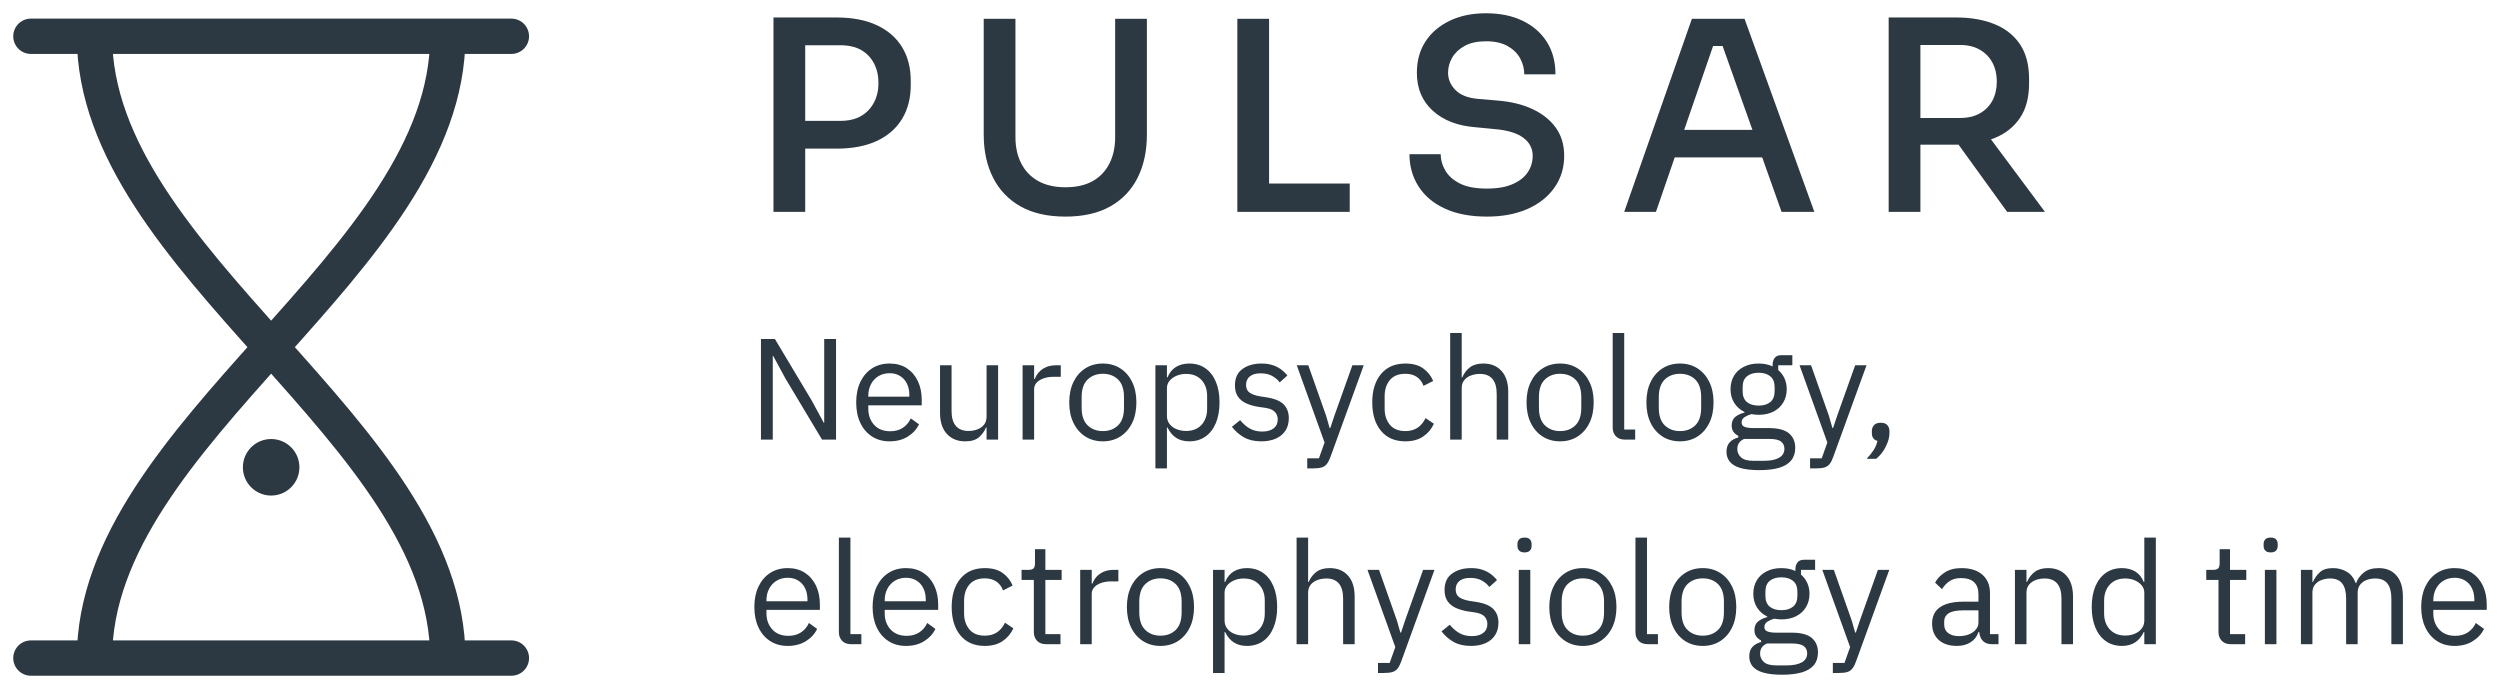
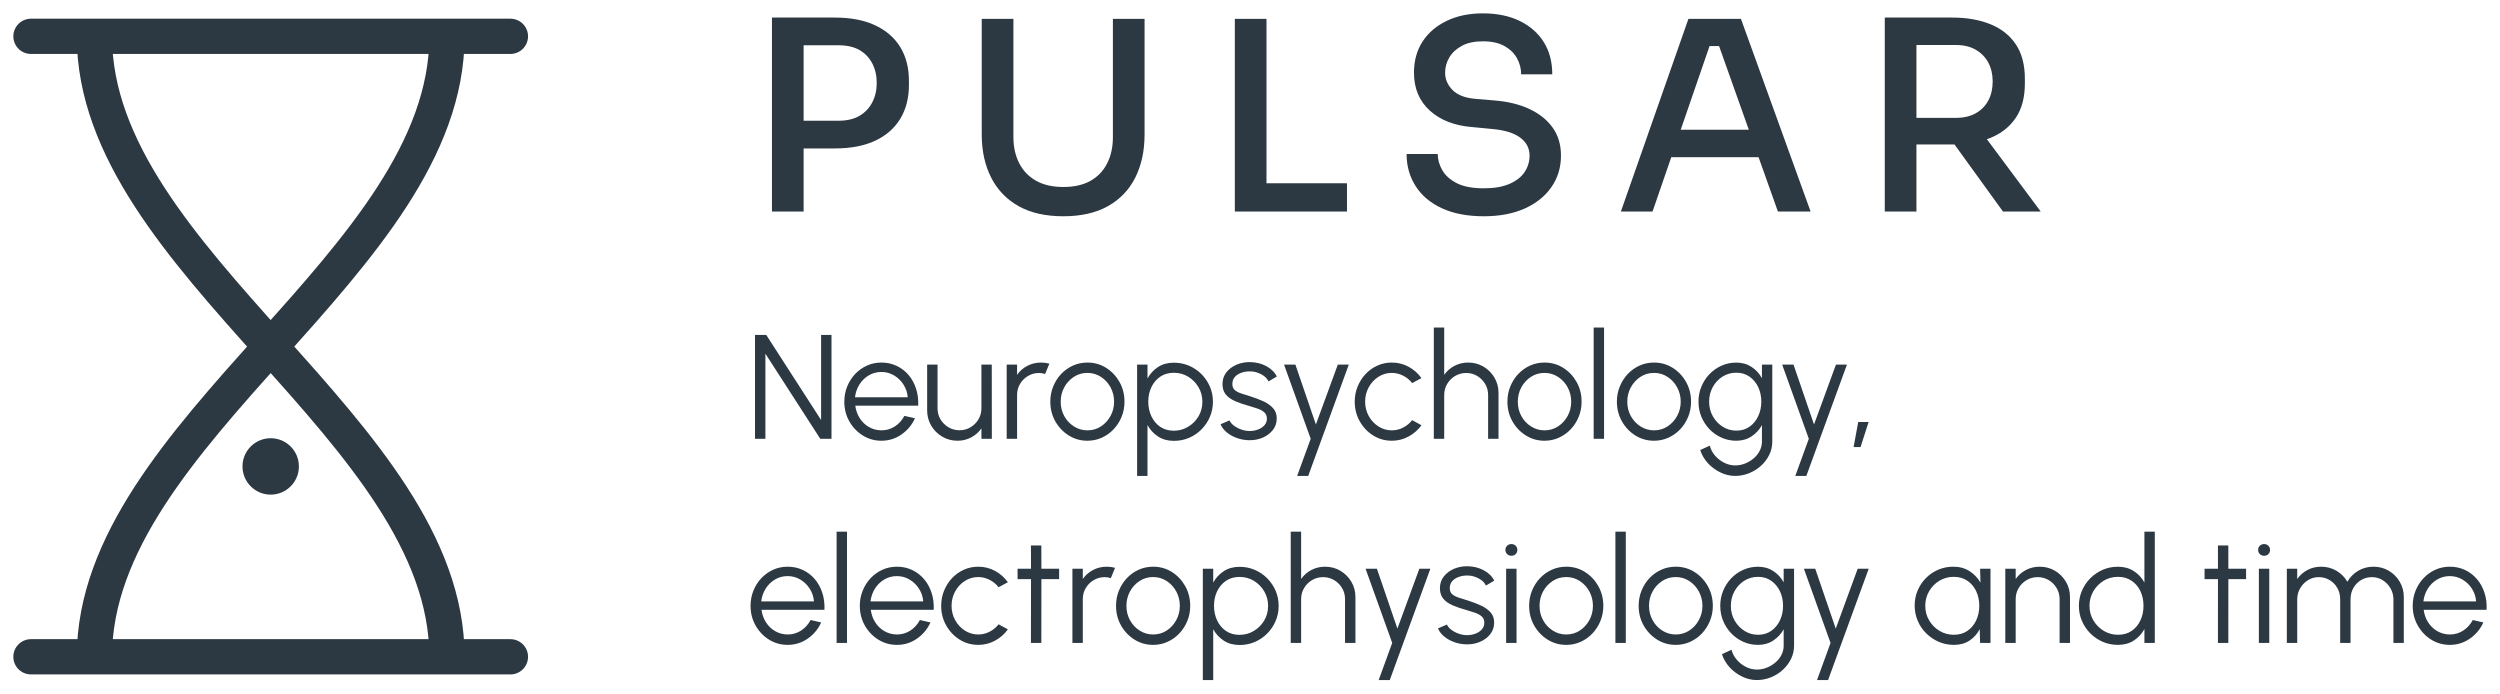
- <svg xmlns="http://www.w3.org/2000/svg" lang="en" viewBox="-3.29 -4.55 605.03 166.74" width="605.03" height="166.74" role="img" aria-labelledby="t">
+ <svg xmlns="http://www.w3.org/2000/svg" lang="en" viewBox="-3.32 -4.58 606.32 168.16" width="606.32" height="168.16" role="img" aria-labelledby="t">
  <g transform="translate(-40.27 -23.13) scale(1.71)" fill="none" stroke="#2C3842" stroke-width="5" stroke-linecap="round" stroke-linejoin="round">
    <path d="M26,16H94M26,104H94M85,16C85,48.1 35,71.9 35,104M35,16C35,48.1 85,71.9 85,104" />
    <circle fill="#2C3842" stroke="none" cx="60" cy="77" r="4" />
  </g>
  <path fill="#2C3842" d="M190.3 31.42V24.7H200.03Q203.1 24.7 205.12 23.52Q207.13 22.34 208.22 20.26Q209.31 18.18 209.31 15.55Q209.31 12.86 208.22 10.78Q207.13 8.7 205.12 7.55Q203.1 6.4 200.03 6.4H190.3V-0.32H199.13Q204.96 -0.32 208.96 1.57Q212.96 3.46 215.04 6.88Q217.12 10.3 217.12 15.04V16.06Q217.12 20.74 215.04 24.19Q212.96 27.65 208.96 29.54Q204.96 31.42 199.13 31.42ZM183.9 46.72V-0.32H191.58V46.72ZM254.56 47.87Q248.09 47.87 243.71 45.41Q239.32 42.94 237.05 38.46Q234.78 33.98 234.78 28.03V0H242.46V28.67Q242.46 32.26 243.87 35.01Q245.28 37.76 247.96 39.26Q250.65 40.77 254.56 40.77Q258.46 40.77 261.12 39.3Q263.77 37.82 265.18 35.07Q266.59 32.32 266.59 28.67V0H274.27V28.03Q274.27 33.98 272.03 38.46Q269.79 42.94 265.4 45.41Q261.02 47.87 254.56 47.87ZM296.16 46.72V0H303.84V46.72ZM302.56 46.72V39.87H323.36V46.72ZM356.57 47.87Q350.56 47.87 346.36 45.92Q342.17 43.97 340 40.54Q337.82 37.12 337.82 32.77H345.37Q345.37 34.75 346.46 36.67Q347.55 38.59 349.98 39.84Q352.41 41.09 356.57 41.09Q360.35 41.09 362.81 40Q365.28 38.91 366.46 37.12Q367.64 35.33 367.64 33.15Q367.64 30.46 365.34 28.77Q363.04 27.07 358.43 26.69L353.76 26.24Q347.29 25.73 343.45 22.24Q339.61 18.75 339.61 13.06Q339.61 8.7 341.69 5.5Q343.77 2.3 347.55 0.48Q351.32 -1.34 356.32 -1.34Q361.44 -1.34 365.21 0.48Q368.99 2.3 371.07 5.6Q373.15 8.9 373.15 13.44H365.6Q365.6 11.39 364.6 9.57Q363.61 7.74 361.56 6.59Q359.52 5.44 356.32 5.44Q353.24 5.44 351.23 6.53Q349.21 7.62 348.19 9.34Q347.16 11.07 347.16 13.06Q347.16 15.42 348.96 17.25Q350.75 19.07 354.46 19.39L359.07 19.78Q364 20.16 367.61 21.86Q371.23 23.55 373.24 26.37Q375.26 29.18 375.26 33.15Q375.26 37.5 372.92 40.83Q370.59 44.16 366.4 46.02Q362.2 47.87 356.57 47.87ZM389.79 46.72 406.17 0H418.91L435.8 46.72H427.87L413.08 5.12L416.22 6.59H408.48L411.8 5.12L397.47 46.72ZM400.41 33.54 402.84 26.88H422.43L424.92 33.54ZM453.79 46.72V-0.32H461.47V46.72ZM482.46 46.72 467.61 26.18H476.32L491.61 46.72ZM458.97 30.46V24H471.13Q473.88 24 475.87 22.88Q477.85 21.76 478.91 19.78Q479.96 17.79 479.96 15.17Q479.96 12.61 478.91 10.62Q477.85 8.64 475.87 7.49Q473.88 6.34 471.13 6.34H458.97V-0.32H470.11Q475.48 -0.32 479.45 1.31Q483.42 2.94 485.6 6.21Q487.77 9.47 487.77 14.59V15.62Q487.77 20.74 485.56 24Q483.36 27.26 479.42 28.86Q475.48 30.46 470.11 30.46Z" />
-   <path fill="#2C3842" d="M195.65 101.84 186.76 86.99 183.83 81.58H183.73V86.99V101.84H180.87V77.5H184.25L193.14 92.36L196.07 97.76H196.18V92.36V77.5H199.04V101.84ZM212.01 102.26Q209.57 102.26 207.75 101.09Q205.94 99.92 204.93 97.81Q203.92 95.7 203.92 92.84Q203.92 89.99 204.93 87.88Q205.94 85.77 207.75 84.6Q209.57 83.43 212.01 83.43Q214.41 83.43 216.16 84.56Q217.9 85.7 218.84 87.68Q219.78 89.67 219.78 92.22V93.54H206.85V94.38Q206.85 96.71 208.26 98.27Q209.67 99.82 212.18 99.82Q213.89 99.82 215.16 99.02Q216.43 98.21 217.13 96.71L219.12 98.14Q218.25 99.96 216.4 101.11Q214.55 102.26 212.01 102.26ZM212.01 85.77Q210.51 85.77 209.34 86.46Q208.17 87.16 207.51 88.4Q206.85 89.64 206.85 91.21V91.45H216.78V91.07Q216.78 89.46 216.19 88.28Q215.6 87.09 214.52 86.43Q213.44 85.77 212.01 85.77ZM235.47 101.84V98.91H235.33Q234.81 100.2 233.68 101.23Q232.54 102.26 230.28 102.26Q227.52 102.26 225.87 100.46Q224.21 98.67 224.21 95.39V83.85H227V94.9Q227 97.31 228.04 98.53Q229.09 99.75 231.11 99.75Q232.23 99.75 233.22 99.38Q234.22 99.02 234.84 98.25Q235.47 97.48 235.47 96.3V83.85H238.26V101.84ZM246.98 101.84H244.19V83.85H246.98V87.16H247.15Q247.46 86.29 248.13 85.54Q248.79 84.79 249.84 84.32Q250.88 83.85 252.35 83.85H253.43V86.64H251.79Q250.29 86.64 249.21 87.04Q248.13 87.44 247.55 88.1Q246.98 88.77 246.98 89.64ZM263.61 102.26Q261.2 102.26 259.37 101.09Q257.54 99.92 256.51 97.81Q255.48 95.7 255.48 92.84Q255.48 89.99 256.51 87.88Q257.54 85.77 259.37 84.6Q261.2 83.43 263.61 83.43Q266.01 83.43 267.84 84.6Q269.67 85.77 270.7 87.88Q271.73 89.99 271.73 92.84Q271.73 95.7 270.7 97.81Q269.67 99.92 267.84 101.09Q266.01 102.26 263.61 102.26ZM263.61 99.78Q265.87 99.78 267.3 98.39Q268.73 96.99 268.73 94.13V91.55Q268.73 88.7 267.3 87.3Q265.87 85.91 263.61 85.91Q261.38 85.91 259.93 87.3Q258.48 88.7 258.48 91.55V94.13Q258.48 96.99 259.93 98.39Q261.38 99.78 263.61 99.78ZM276.33 108.81V83.85H279.12V86.78H279.26Q279.96 85.07 281.32 84.25Q282.68 83.43 284.53 83.43Q286.79 83.43 288.43 84.58Q290.07 85.73 290.96 87.84Q291.85 89.95 291.85 92.84Q291.85 95.7 290.96 97.83Q290.07 99.96 288.43 101.11Q286.79 102.26 284.53 102.26Q282.68 102.26 281.37 101.42Q280.06 100.58 279.26 98.91H279.12V108.81ZM283.76 99.75Q286.13 99.75 287.49 98.27Q288.85 96.78 288.85 94.38V91.31Q288.85 88.9 287.49 87.42Q286.13 85.94 283.76 85.94Q282.51 85.94 281.44 86.39Q280.38 86.85 279.75 87.61Q279.12 88.38 279.12 89.39V96.09Q279.12 97.24 279.75 98.06Q280.38 98.88 281.44 99.31Q282.51 99.75 283.76 99.75ZM301.96 102.26Q299.49 102.26 297.78 101.3Q296.07 100.34 294.85 98.74L296.84 97.13Q297.88 98.42 299.17 99.16Q300.46 99.89 302.17 99.89Q303.95 99.89 304.94 99.12Q305.94 98.35 305.94 96.96Q305.94 95.91 305.26 95.15Q304.58 94.38 302.8 94.13L301.37 93.93Q299.73 93.68 298.4 93.11Q297.08 92.53 296.33 91.47Q295.58 90.4 295.58 88.73Q295.58 86.05 297.41 84.74Q299.24 83.43 302 83.43Q303.46 83.43 304.59 83.78Q305.73 84.13 306.63 84.77Q307.54 85.42 308.27 86.32L306.42 88Q305.83 87.16 304.68 86.48Q303.53 85.8 301.79 85.8Q300.08 85.8 299.17 86.55Q298.27 87.3 298.27 88.59Q298.27 89.88 299.15 90.49Q300.04 91.1 301.72 91.38L303.11 91.59Q306.11 92.04 307.37 93.32Q308.62 94.59 308.62 96.64Q308.62 98.39 307.82 99.64Q307.02 100.9 305.52 101.58Q304.02 102.26 301.96 102.26ZM319.64 96.09 324 83.85H326.75L318.7 106.02Q318.31 107.1 317.84 107.71Q317.37 108.33 316.6 108.57Q315.84 108.81 314.51 108.81H313.08V106.37H315.91L317.27 102.54L310.54 83.85H313.33L317.65 96.09L318.49 99.02H318.66ZM336.83 102.26Q333.03 102.26 330.92 99.71Q328.81 97.17 328.81 92.84Q328.81 88.52 330.92 85.98Q333.03 83.43 336.83 83.43Q339.51 83.43 341.15 84.62Q342.79 85.8 343.56 87.65L341.22 88.83Q340.73 87.44 339.6 86.67Q338.47 85.91 336.83 85.91Q334.35 85.91 333.08 87.42Q331.81 88.94 331.81 91.31V94.38Q331.81 96.71 333.08 98.25Q334.35 99.78 336.83 99.78Q338.54 99.78 339.76 98.98Q340.98 98.18 341.71 96.64L343.73 98Q342.86 99.92 341.13 101.09Q339.41 102.26 336.83 102.26ZM347.67 101.84V76.04H350.46V86.78H350.6Q351.26 85.24 352.46 84.34Q353.67 83.43 355.69 83.43Q358.48 83.43 360.1 85.23Q361.72 87.02 361.72 90.3V101.84H358.93V90.79Q358.93 88.38 357.9 87.16Q356.88 85.94 354.85 85.94Q353.74 85.94 352.73 86.31Q351.71 86.67 351.09 87.44Q350.46 88.21 350.46 89.36V101.84ZM374.27 102.26Q371.87 102.26 370.04 101.09Q368.21 99.92 367.18 97.81Q366.15 95.7 366.15 92.84Q366.15 89.99 367.18 87.88Q368.21 85.77 370.04 84.6Q371.87 83.43 374.27 83.43Q376.68 83.43 378.51 84.6Q380.34 85.77 381.37 87.88Q382.4 89.99 382.4 92.84Q382.4 95.7 381.37 97.81Q380.34 99.92 378.51 101.09Q376.68 102.26 374.27 102.26ZM374.27 99.78Q376.54 99.78 377.97 98.39Q379.4 96.99 379.4 94.13V91.55Q379.4 88.7 377.97 87.3Q376.54 85.91 374.27 85.91Q372.04 85.91 370.59 87.3Q369.15 88.7 369.15 91.55V94.13Q369.15 96.99 370.59 98.39Q372.04 99.78 374.27 99.78ZM392.44 101.84H389.96Q388.53 101.84 387.77 101.02Q387 100.2 387 98.95V76.04H389.79V99.4H392.44ZM403.28 102.26Q400.88 102.26 399.05 101.09Q397.22 99.92 396.19 97.81Q395.16 95.7 395.16 92.84Q395.16 89.99 396.19 87.88Q397.22 85.77 399.05 84.6Q400.88 83.43 403.28 83.43Q405.69 83.43 407.52 84.6Q409.35 85.77 410.38 87.88Q411.41 89.99 411.41 92.84Q411.41 95.7 410.38 97.81Q409.35 99.92 407.52 101.09Q405.69 102.26 403.28 102.26ZM403.28 99.78Q405.55 99.78 406.98 98.39Q408.41 96.99 408.41 94.13V91.55Q408.41 88.7 406.98 87.3Q405.55 85.91 403.28 85.91Q401.05 85.91 399.6 87.3Q398.16 88.7 398.16 91.55V94.13Q398.16 96.99 399.6 98.39Q401.05 99.78 403.28 99.78ZM431.18 103.83Q431.18 105.68 430.2 106.88Q429.22 108.08 427.29 108.66Q425.35 109.23 422.46 109.23Q419.67 109.23 417.91 108.71Q416.15 108.19 415.35 107.19Q414.54 106.2 414.54 104.8Q414.54 103.34 415.31 102.5Q416.08 101.67 417.4 101.32V100.93Q416.64 100.55 416.22 99.94Q415.8 99.33 415.8 98.42Q415.8 97.06 416.67 96.35Q417.54 95.63 418.9 95.29V95.15Q417.3 94.38 416.41 92.95Q415.52 91.52 415.52 89.64Q415.52 87.79 416.36 86.39Q417.19 85 418.73 84.22Q420.26 83.43 422.28 83.43Q423.26 83.43 424.11 83.6Q424.97 83.78 425.7 84.13V83.81Q425.7 82.77 426.19 82.09Q426.68 81.41 427.79 81.41H430.48V83.85H427.06V85Q428.04 85.84 428.58 87.02Q429.12 88.21 429.12 89.64Q429.12 91.45 428.28 92.86Q427.44 94.27 425.91 95.06Q424.38 95.84 422.32 95.84Q421.87 95.84 421.41 95.79Q420.96 95.74 420.58 95.67Q419.7 95.91 418.95 96.38Q418.2 96.85 418.2 97.69Q418.2 98.49 418.97 98.77Q419.74 99.05 420.96 99.05H424.79Q428.14 99.05 429.66 100.32Q431.18 101.6 431.18 103.83ZM428.56 104.04Q428.56 102.96 427.74 102.31Q426.92 101.67 424.83 101.67H418.83Q417.96 102.05 417.56 102.66Q417.16 103.27 417.16 104.11Q417.16 105.29 418.05 106.13Q418.94 106.97 421.06 106.97H423.64Q425.98 106.97 427.27 106.23Q428.56 105.5 428.56 104.04ZM422.32 93.61Q424.1 93.61 425.14 92.76Q426.19 91.9 426.19 90.12V89.15Q426.19 87.37 425.14 86.52Q424.1 85.66 422.32 85.66Q420.54 85.66 419.49 86.52Q418.45 87.37 418.45 89.15V90.12Q418.45 91.9 419.49 92.76Q420.54 93.61 422.32 93.61ZM441.32 96.09 445.68 83.85H448.43L440.38 106.02Q440 107.1 439.53 107.71Q439.05 108.33 438.29 108.57Q437.52 108.81 436.2 108.81H434.77V106.37H437.59L438.95 102.54L432.22 83.85H435.01L439.33 96.09L440.17 99.02H440.34ZM451.85 97.76Q452.97 97.76 453.47 98.34Q453.98 98.91 453.98 99.82V100.31Q453.98 101.7 453.14 103.44Q452.3 105.19 450.8 106.48H448.47Q449.51 105.36 450.16 104.37Q450.8 103.37 451.08 102.15Q450.39 101.98 450.06 101.49Q449.72 101 449.72 100.31V99.82Q449.72 98.91 450.25 98.34Q450.77 97.76 451.85 97.76Z" />
-   <path fill="#2C3842" d="M187.36 151.77Q184.92 151.77 183.1 150.6Q181.29 149.43 180.28 147.32Q179.27 145.21 179.27 142.35Q179.27 139.5 180.28 137.39Q181.29 135.28 183.1 134.11Q184.92 132.94 187.36 132.94Q189.76 132.94 191.5 134.07Q193.25 135.21 194.19 137.19Q195.13 139.18 195.13 141.73V143.05H182.2V143.89Q182.2 146.22 183.61 147.78Q185.02 149.33 187.53 149.33Q189.24 149.33 190.51 148.53Q191.78 147.72 192.48 146.22L194.47 147.65Q193.6 149.47 191.75 150.62Q189.9 151.77 187.36 151.77ZM187.36 135.28Q185.86 135.28 184.69 135.97Q183.52 136.67 182.86 137.91Q182.2 139.15 182.2 140.72V140.96H192.13V140.58Q192.13 138.97 191.54 137.79Q190.95 136.6 189.87 135.94Q188.79 135.28 187.36 135.28ZM205.17 151.35H202.7Q201.27 151.35 200.5 150.53Q199.73 149.71 199.73 148.46V125.55H202.52V148.91H205.17ZM215.98 151.77Q213.54 151.77 211.73 150.6Q209.91 149.43 208.9 147.32Q207.89 145.21 207.89 142.35Q207.89 139.5 208.9 137.39Q209.91 135.28 211.73 134.11Q213.54 132.94 215.98 132.94Q218.39 132.94 220.13 134.07Q221.87 135.21 222.81 137.19Q223.76 139.18 223.76 141.73V143.05H210.82V143.89Q210.82 146.22 212.23 147.78Q213.64 149.33 216.16 149.33Q217.86 149.33 219.14 148.53Q220.41 147.72 221.11 146.22L223.09 147.65Q222.22 149.47 220.37 150.62Q218.53 151.77 215.98 151.77ZM215.98 135.28Q214.48 135.28 213.31 135.97Q212.15 136.67 211.48 137.91Q210.82 139.15 210.82 140.72V140.96H220.76V140.58Q220.76 138.97 220.16 137.79Q219.57 136.6 218.49 135.94Q217.41 135.28 215.98 135.28ZM235.05 151.77Q231.25 151.77 229.14 149.22Q227.03 146.68 227.03 142.35Q227.03 138.03 229.14 135.49Q231.25 132.94 235.05 132.94Q237.74 132.94 239.38 134.13Q241.01 135.31 241.78 137.16L239.45 138.34Q238.96 136.95 237.82 136.18Q236.69 135.42 235.05 135.42Q232.58 135.42 231.3 136.93Q230.03 138.45 230.03 140.82V143.89Q230.03 146.22 231.3 147.76Q232.58 149.29 235.05 149.29Q236.76 149.29 237.98 148.49Q239.2 147.69 239.93 146.15L241.96 147.51Q241.08 149.43 239.36 150.6Q237.63 151.77 235.05 151.77ZM253.36 151.35H249.87Q248.44 151.35 247.67 150.51Q246.91 149.68 246.91 148.39V135.8H243.94V133.36H245.62Q246.52 133.36 246.85 132.99Q247.19 132.63 247.19 131.72V128.37H249.7V133.36H253.64V135.8H249.7V148.91H253.36ZM260.92 151.35H258.13V133.36H260.92V136.67H261.1Q261.41 135.8 262.07 135.05Q262.74 134.3 263.78 133.83Q264.83 133.36 266.29 133.36H267.37V136.15H265.73Q264.24 136.15 263.15 136.55Q262.07 136.95 261.5 137.61Q260.92 138.28 260.92 139.15ZM277.55 151.77Q275.15 151.77 273.32 150.6Q271.49 149.43 270.46 147.32Q269.43 145.21 269.43 142.35Q269.43 139.5 270.46 137.39Q271.49 135.28 273.32 134.11Q275.15 132.94 277.55 132.94Q279.96 132.94 281.79 134.11Q283.62 135.28 284.65 137.39Q285.68 139.5 285.68 142.35Q285.68 145.21 284.65 147.32Q283.62 149.43 281.79 150.6Q279.96 151.77 277.55 151.77ZM277.55 149.29Q279.82 149.29 281.25 147.9Q282.68 146.5 282.68 143.64V141.06Q282.68 138.21 281.25 136.81Q279.82 135.42 277.55 135.42Q275.32 135.42 273.88 136.81Q272.43 138.21 272.43 141.06V143.64Q272.43 146.5 273.88 147.9Q275.32 149.29 277.55 149.29ZM290.28 158.32V133.36H293.07V136.29H293.21Q293.91 134.58 295.27 133.76Q296.63 132.94 298.47 132.94Q300.74 132.94 302.38 134.09Q304.02 135.24 304.91 137.35Q305.8 139.46 305.8 142.35Q305.8 145.21 304.91 147.34Q304.02 149.47 302.38 150.62Q300.74 151.77 298.47 151.77Q296.63 151.77 295.32 150.93Q294.01 150.09 293.21 148.42H293.07V158.32ZM297.71 149.26Q300.08 149.26 301.44 147.78Q302.8 146.29 302.8 143.89V140.82Q302.8 138.41 301.44 136.93Q300.08 135.45 297.71 135.45Q296.45 135.45 295.39 135.9Q294.33 136.36 293.7 137.12Q293.07 137.89 293.07 138.9V145.6Q293.07 146.75 293.7 147.57Q294.33 148.39 295.39 148.82Q296.45 149.26 297.71 149.26ZM310.5 151.35V125.55H313.29V136.29H313.43Q314.09 134.75 315.3 133.85Q316.5 132.94 318.52 132.94Q321.31 132.94 322.93 134.74Q324.55 136.53 324.55 139.81V151.35H321.76V140.3Q321.76 137.89 320.74 136.67Q319.71 135.45 317.69 135.45Q316.57 135.45 315.56 135.82Q314.55 136.18 313.92 136.95Q313.29 137.72 313.29 138.87V151.35ZM336.76 145.6 341.12 133.36H343.87L335.82 155.53Q335.43 156.61 334.96 157.22Q334.49 157.84 333.72 158.08Q332.96 158.32 331.63 158.32H330.2V155.88H333.03L334.39 152.05L327.66 133.36H330.45L334.77 145.6L335.61 148.53H335.78ZM352.69 151.77Q350.22 151.77 348.51 150.81Q346.8 149.85 345.58 148.25L347.57 146.64Q348.61 147.93 349.9 148.67Q351.19 149.4 352.9 149.4Q354.68 149.4 355.67 148.63Q356.67 147.86 356.67 146.47Q356.67 145.42 355.99 144.66Q355.31 143.89 353.53 143.64L352.1 143.44Q350.46 143.19 349.13 142.62Q347.81 142.04 347.06 140.98Q346.31 139.91 346.31 138.24Q346.31 135.56 348.14 134.25Q349.97 132.94 352.73 132.94Q354.19 132.94 355.32 133.29Q356.46 133.64 357.36 134.28Q358.27 134.93 359 135.83L357.15 137.51Q356.56 136.67 355.41 135.99Q354.26 135.31 352.52 135.31Q350.81 135.31 349.9 136.06Q349 136.81 349 138.1Q349 139.39 349.88 140Q350.77 140.61 352.45 140.89L353.84 141.1Q356.84 141.55 358.1 142.83Q359.35 144.1 359.35 146.15Q359.35 147.9 358.55 149.15Q357.75 150.41 356.25 151.09Q354.75 151.77 352.69 151.77ZM365.66 129.14Q364.79 129.14 364.37 128.7Q363.95 128.27 363.95 127.57V127.12Q363.95 126.42 364.37 125.98Q364.79 125.55 365.66 125.55Q366.57 125.55 366.97 125.98Q367.37 126.42 367.37 127.12V127.57Q367.37 128.27 366.97 128.7Q366.57 129.14 365.66 129.14ZM364.27 151.35V133.36H367.06V151.35ZM379.78 151.77Q377.38 151.77 375.55 150.6Q373.72 149.43 372.69 147.32Q371.66 145.21 371.66 142.35Q371.66 139.5 372.69 137.39Q373.72 135.28 375.55 134.11Q377.38 132.94 379.78 132.94Q382.19 132.94 384.02 134.11Q385.85 135.28 386.88 137.39Q387.91 139.5 387.91 142.35Q387.91 145.21 386.88 147.32Q385.85 149.43 384.02 150.6Q382.19 151.77 379.78 151.77ZM379.78 149.29Q382.05 149.29 383.48 147.9Q384.91 146.5 384.91 143.64V141.06Q384.91 138.21 383.48 136.81Q382.05 135.42 379.78 135.42Q377.55 135.42 376.1 136.81Q374.66 138.21 374.66 141.06V143.64Q374.66 146.5 376.1 147.9Q377.55 149.29 379.78 149.29ZM397.95 151.35H395.47Q394.04 151.35 393.28 150.53Q392.51 149.71 392.51 148.46V125.55H395.3V148.91H397.95ZM408.79 151.77Q406.39 151.77 404.55 150.6Q402.72 149.43 401.7 147.32Q400.67 145.21 400.67 142.35Q400.67 139.5 401.7 137.39Q402.72 135.28 404.55 134.11Q406.39 132.94 408.79 132.94Q411.2 132.94 413.03 134.11Q414.86 135.28 415.89 137.39Q416.91 139.5 416.91 142.35Q416.91 145.21 415.89 147.32Q414.86 149.43 413.03 150.6Q411.2 151.77 408.79 151.77ZM408.79 149.29Q411.06 149.29 412.49 147.9Q413.92 146.5 413.92 143.64V141.06Q413.92 138.21 412.49 136.81Q411.06 135.42 408.79 135.42Q406.56 135.42 405.11 136.81Q403.67 138.21 403.67 141.06V143.64Q403.67 146.5 405.11 147.9Q406.56 149.29 408.79 149.29ZM436.68 153.34Q436.68 155.19 435.71 156.39Q434.73 157.59 432.8 158.17Q430.86 158.74 427.97 158.74Q425.18 158.74 423.42 158.22Q421.66 157.7 420.85 156.7Q420.05 155.71 420.05 154.31Q420.05 152.85 420.82 152.01Q421.59 151.18 422.91 150.83V150.44Q422.14 150.06 421.73 149.45Q421.31 148.84 421.31 147.93Q421.31 146.57 422.18 145.86Q423.05 145.14 424.41 144.8V144.66Q422.81 143.89 421.92 142.46Q421.03 141.03 421.03 139.15Q421.03 137.3 421.87 135.9Q422.7 134.51 424.24 133.73Q425.77 132.94 427.79 132.94Q428.77 132.94 429.62 133.11Q430.48 133.29 431.21 133.64V133.32Q431.21 132.28 431.7 131.6Q432.19 130.92 433.3 130.92H435.99V133.36H432.57V134.51Q433.55 135.35 434.09 136.53Q434.63 137.72 434.63 139.15Q434.63 140.96 433.79 142.37Q432.95 143.78 431.42 144.57Q429.88 145.35 427.83 145.35Q427.37 145.35 426.92 145.3Q426.47 145.25 426.08 145.18Q425.21 145.42 424.46 145.89Q423.71 146.36 423.71 147.2Q423.71 148 424.48 148.28Q425.25 148.56 426.47 148.56H430.3Q433.65 148.56 435.17 149.83Q436.68 151.11 436.68 153.34ZM434.07 153.55Q434.07 152.47 433.25 151.82Q432.43 151.18 430.34 151.18H424.34Q423.47 151.56 423.07 152.17Q422.67 152.78 422.67 153.62Q422.67 154.8 423.56 155.64Q424.45 156.48 426.57 156.48H429.15Q431.49 156.48 432.78 155.74Q434.07 155.01 434.07 153.55ZM427.83 143.12Q429.61 143.12 430.65 142.27Q431.7 141.41 431.7 139.63V138.66Q431.7 136.88 430.65 136.03Q429.61 135.17 427.83 135.17Q426.05 135.17 425 136.03Q423.96 136.88 423.96 138.66V139.63Q423.96 141.41 425 142.27Q426.05 143.12 427.83 143.12ZM446.83 145.6 451.19 133.36H453.94L445.89 155.53Q445.51 156.61 445.03 157.22Q444.56 157.84 443.8 158.08Q443.03 158.32 441.7 158.32H440.28V155.88H443.1L444.46 152.05L437.73 133.36H440.52L444.84 145.6L445.68 148.53H445.85ZM480.37 151.35H478.8Q477.69 151.35 476.99 150.88Q476.29 150.41 475.98 149.57Q475.66 148.74 475.66 147.65V147.41L476.75 148.42H475.52Q474.97 150.06 473.59 150.91Q472.21 151.77 470.33 151.77Q467.47 151.77 465.88 150.3Q464.3 148.84 464.3 146.33Q464.3 144.62 465.13 143.45Q465.97 142.28 467.66 141.67Q469.35 141.06 471.97 141.06H475.52V139.29Q475.52 137.37 474.48 136.36Q473.43 135.35 471.27 135.35Q469.67 135.35 468.55 136.08Q467.44 136.81 466.7 138.03L465.03 136.46Q465.76 135.03 467.37 133.99Q468.97 132.94 471.41 132.94Q474.65 132.94 476.48 134.54Q478.31 136.15 478.31 139.01V148.91H480.37ZM475.52 143.16H471.83Q469.46 143.16 468.34 143.85Q467.23 144.55 467.23 145.88V146.61Q467.23 147.93 468.2 148.67Q469.18 149.4 470.78 149.4Q472.18 149.4 473.24 148.96Q474.3 148.53 474.91 147.78Q475.52 147.03 475.52 146.12ZM487.14 151.35H484.35V133.36H487.14V136.29H487.27Q487.94 134.75 489.14 133.85Q490.34 132.94 492.37 132.94Q495.15 132.94 496.78 134.74Q498.4 136.53 498.4 139.81V151.35H495.61V140.3Q495.61 137.89 494.58 136.67Q493.55 135.45 491.53 135.45Q490.41 135.45 489.4 135.82Q488.39 136.18 487.76 136.95Q487.14 137.72 487.14 138.87ZM515.66 151.35V148.42H515.52Q514.71 150.09 513.41 150.93Q512.1 151.77 510.25 151.77Q508.02 151.77 506.36 150.62Q504.71 149.47 503.82 147.34Q502.93 145.21 502.93 142.35Q502.93 139.46 503.82 137.35Q504.71 135.24 506.36 134.09Q508.02 132.94 510.25 132.94Q512.1 132.94 513.46 133.76Q514.82 134.58 515.52 136.29H515.66V125.55H518.45V151.35ZM511.02 149.26Q512.31 149.26 513.35 148.82Q514.4 148.39 515.03 147.57Q515.66 146.75 515.66 145.6V138.9Q515.66 137.89 515.03 137.12Q514.4 136.36 513.35 135.9Q512.31 135.45 511.02 135.45Q508.68 135.45 507.31 136.93Q505.93 138.41 505.93 140.82V143.89Q505.93 146.29 507.31 147.78Q508.68 149.26 511.02 149.26ZM540.06 151.35H536.58Q535.15 151.35 534.38 150.51Q533.61 149.68 533.61 148.39V135.8H530.65V133.36H532.32Q533.23 133.36 533.56 132.99Q533.89 132.63 533.89 131.72V128.37H536.4V133.36H540.34V135.8H536.4V148.91H540.06ZM546.23 129.14Q545.36 129.14 544.94 128.7Q544.53 128.27 544.53 127.57V127.12Q544.53 126.42 544.94 125.98Q545.36 125.55 546.23 125.55Q547.14 125.55 547.54 125.98Q547.94 126.42 547.94 127.12V127.57Q547.94 128.27 547.54 128.7Q547.14 129.14 546.23 129.14ZM544.84 151.35V133.36H547.63V151.35ZM556.34 151.35H553.56V133.36H556.34V136.29H556.48Q557.08 134.89 558.16 133.92Q559.24 132.94 561.33 132.94Q563.11 132.94 564.61 133.79Q566.11 134.65 566.84 136.6H566.91Q567.4 135.14 568.74 134.04Q570.08 132.94 572.38 132.94Q575.14 132.94 576.69 134.74Q578.24 136.53 578.24 139.81V151.35H575.45V140.3Q575.45 137.93 574.51 136.69Q573.57 135.45 571.51 135.45Q570.43 135.45 569.45 135.82Q568.48 136.18 567.89 136.95Q567.29 137.72 567.29 138.87V151.35H564.5V140.3Q564.5 137.89 563.56 136.67Q562.62 135.45 560.63 135.45Q559.55 135.45 558.56 135.82Q557.56 136.18 556.95 136.95Q556.34 137.72 556.34 138.87ZM590.76 151.77Q588.32 151.77 586.5 150.6Q584.69 149.43 583.68 147.32Q582.67 145.21 582.67 142.35Q582.67 139.5 583.68 137.39Q584.69 135.28 586.5 134.11Q588.32 132.94 590.76 132.94Q593.16 132.94 594.91 134.07Q596.65 135.21 597.59 137.19Q598.53 139.18 598.53 141.73V143.05H585.6V143.89Q585.6 146.22 587.01 147.78Q588.42 149.33 590.93 149.33Q592.64 149.33 593.91 148.53Q595.19 147.72 595.88 146.22L597.87 147.65Q597 149.47 595.15 150.62Q593.3 151.77 590.76 151.77ZM590.76 135.28Q589.26 135.28 588.09 135.97Q586.92 136.67 586.26 137.91Q585.6 139.15 585.6 140.72V140.96H595.53V140.58Q595.53 138.97 594.94 137.79Q594.35 136.6 593.27 135.94Q592.19 135.28 590.76 135.28Z" />
+   <path fill="#2C3842" d="M179.79 101.84V76.65H182.52L195.82 97.29V76.65H198.34V101.84H195.62L182.31 81.2V101.84ZM210.44 102.31Q207.96 102.31 205.92 101.03Q203.88 99.75 202.66 97.6Q201.45 95.45 201.45 92.84Q201.45 90.87 202.15 89.15Q202.85 87.43 204.08 86.12Q205.32 84.82 206.95 84.08Q208.59 83.35 210.44 83.35Q212.44 83.35 214.12 84.14Q215.8 84.93 217.02 86.35Q218.23 87.77 218.85 89.68Q219.47 91.59 219.37 93.8H204.11Q204.33 95.51 205.2 96.86Q206.07 98.21 207.43 98.99Q208.79 99.77 210.44 99.79Q212.24 99.79 213.69 98.85Q215.14 97.92 216.02 96.28L218.58 96.87Q217.5 99.27 215.32 100.79Q213.14 102.31 210.44 102.31ZM204.04 91.77H216.83Q216.7 90.09 215.81 88.7Q214.92 87.3 213.52 86.47Q212.12 85.63 210.44 85.63Q208.77 85.63 207.39 86.45Q206 87.27 205.12 88.66Q204.24 90.06 204.04 91.77ZM221.54 94.95V83.85H224.06V94.45Q224.06 95.92 224.78 97.13Q225.5 98.33 226.72 99.05Q227.93 99.77 229.39 99.77Q230.86 99.77 232.06 99.05Q233.26 98.33 233.98 97.13Q234.7 95.92 234.7 94.45V83.85H237.21L237.23 101.84H234.71L234.7 99.32Q233.74 100.69 232.22 101.5Q230.7 102.31 228.9 102.31Q226.87 102.31 225.2 101.32Q223.52 100.33 222.53 98.66Q221.54 96.98 221.54 94.95ZM240.83 101.84V83.85H243.35V86.33Q244.3 84.96 245.83 84.15Q247.36 83.35 249.16 83.35Q250.2 83.35 251.18 83.62L250.15 86.12Q249.39 85.88 248.67 85.88Q247.22 85.88 246 86.6Q244.79 87.32 244.07 88.53Q243.35 89.73 243.35 91.21V101.84ZM260.4 102.31Q257.92 102.31 255.88 101.03Q253.84 99.75 252.62 97.6Q251.41 95.45 251.41 92.84Q251.41 90.87 252.11 89.15Q252.81 87.43 254.04 86.12Q255.28 84.82 256.91 84.08Q258.55 83.35 260.4 83.35Q262.89 83.35 264.93 84.62Q266.97 85.9 268.19 88.06Q269.4 90.22 269.4 92.84Q269.4 94.81 268.7 96.51Q268 98.22 266.76 99.53Q265.53 100.83 263.9 101.57Q262.28 102.31 260.4 102.31ZM260.4 99.79Q262.24 99.79 263.71 98.83Q265.17 97.86 266.03 96.28Q266.88 94.7 266.88 92.84Q266.88 90.96 266.02 89.36Q265.15 87.77 263.69 86.82Q262.22 85.86 260.4 85.86Q258.57 85.86 257.1 86.83Q255.64 87.79 254.78 89.37Q253.93 90.96 253.93 92.84Q253.93 94.79 254.81 96.36Q255.69 97.94 257.17 98.86Q258.64 99.79 260.4 99.79ZM274.98 110.84H272.46V83.85H274.98V87.21Q275.91 85.5 277.53 84.44Q279.15 83.38 281.38 83.38Q283.34 83.38 285.06 84.12Q286.78 84.86 288.07 86.16Q289.37 87.47 290.11 89.17Q290.85 90.88 290.85 92.84Q290.85 94.81 290.11 96.53Q289.37 98.26 288.07 99.56Q286.78 100.87 285.06 101.61Q283.34 102.34 281.38 102.34Q279.15 102.34 277.53 101.28Q275.91 100.22 274.98 98.51ZM281.36 85.83Q279.47 85.83 278.08 86.77Q276.69 87.72 275.93 89.3Q275.17 90.88 275.17 92.84Q275.17 94.77 275.92 96.37Q276.67 97.97 278.06 98.93Q279.46 99.88 281.36 99.88Q283.23 99.88 284.81 98.94Q286.38 98.01 287.34 96.42Q288.29 94.82 288.29 92.84Q288.29 90.92 287.35 89.33Q286.42 87.74 284.85 86.78Q283.29 85.83 281.36 85.83ZM299.52 102.18Q298.04 102.15 296.64 101.64Q295.23 101.14 294.19 100.27Q293.15 99.41 292.7 98.31L294.88 97.38Q295.16 98.08 295.95 98.66Q296.73 99.25 297.74 99.6Q298.74 99.95 299.73 99.95Q300.83 99.95 301.78 99.59Q302.74 99.23 303.34 98.56Q303.94 97.88 303.94 96.96Q303.94 95.97 303.29 95.41Q302.65 94.84 301.66 94.51Q300.67 94.18 299.62 93.87Q297.72 93.35 296.26 92.72Q294.8 92.09 293.98 91.11Q293.17 90.13 293.17 88.58Q293.17 86.94 294.09 85.75Q295.02 84.55 296.52 83.89Q298.02 83.24 299.73 83.24Q301.93 83.24 303.74 84.19Q305.54 85.14 306.35 86.73L304.32 87.93Q304 87.2 303.29 86.66Q302.59 86.12 301.7 85.81Q300.81 85.5 299.89 85.49Q298.74 85.47 297.75 85.82Q296.76 86.17 296.16 86.85Q295.56 87.54 295.56 88.53Q295.56 89.52 296.15 90.03Q296.75 90.54 297.76 90.86Q298.78 91.17 300.06 91.59Q301.69 92.11 303.13 92.77Q304.57 93.44 305.45 94.43Q306.34 95.42 306.32 96.93Q306.32 98.55 305.35 99.75Q304.37 100.96 302.83 101.6Q301.28 102.24 299.52 102.18ZM321.14 83.85H323.8L313.96 110.84H311.28L314.56 101.84L308.1 83.85H310.85L315.82 98.37ZM339.17 97.32 341.42 98.55Q340.19 100.26 338.31 101.28Q336.43 102.31 334.24 102.31Q331.76 102.31 329.71 101.03Q327.67 99.75 326.46 97.6Q325.24 95.45 325.24 92.84Q325.24 90.87 325.95 89.15Q326.65 87.43 327.88 86.12Q329.11 84.82 330.75 84.08Q332.39 83.35 334.24 83.35Q336.43 83.35 338.31 84.37Q340.19 85.4 341.42 87.12L339.17 88.33Q338.23 87.14 336.92 86.5Q335.61 85.86 334.24 85.86Q332.42 85.86 330.95 86.83Q329.47 87.79 328.62 89.37Q327.76 90.96 327.76 92.84Q327.76 94.73 328.64 96.32Q329.51 97.9 330.98 98.84Q332.46 99.79 334.24 99.79Q335.71 99.79 337.01 99.11Q338.31 98.42 339.17 97.32ZM360.11 90.7V101.84H357.59V91.21Q357.59 89.73 356.87 88.53Q356.15 87.32 354.95 86.6Q353.74 85.88 352.27 85.88Q350.81 85.88 349.59 86.6Q348.38 87.32 347.66 88.53Q346.94 89.73 346.94 91.21V101.84H344.42V74.85H346.94V86.33Q347.89 84.96 349.42 84.15Q350.95 83.35 352.75 83.35Q354.78 83.35 356.46 84.33Q358.13 85.32 359.12 87Q360.11 88.67 360.11 90.7ZM371.26 102.31Q368.78 102.31 366.74 101.03Q364.7 99.75 363.48 97.6Q362.27 95.45 362.27 92.84Q362.27 90.87 362.97 89.15Q363.67 87.43 364.9 86.12Q366.14 84.82 367.77 84.08Q369.41 83.35 371.26 83.35Q373.75 83.35 375.79 84.62Q377.83 85.9 379.05 88.06Q380.26 90.22 380.26 92.84Q380.26 94.81 379.56 96.51Q378.86 98.22 377.62 99.53Q376.39 100.83 374.76 101.57Q373.14 102.31 371.26 102.31ZM371.26 99.79Q373.1 99.79 374.57 98.83Q376.03 97.86 376.89 96.28Q377.74 94.7 377.74 92.84Q377.74 90.96 376.88 89.36Q376.01 87.77 374.55 86.82Q373.08 85.86 371.26 85.86Q369.43 85.86 367.96 86.83Q366.5 87.79 365.64 89.37Q364.79 90.96 364.79 92.84Q364.79 94.79 365.67 96.36Q366.55 97.94 368.03 98.86Q369.5 99.79 371.26 99.79ZM383.19 101.84V74.85H385.71V101.84ZM397.82 102.31Q395.34 102.31 393.29 101.03Q391.25 99.75 390.04 97.6Q388.82 95.45 388.82 92.84Q388.82 90.87 389.53 89.15Q390.23 87.43 391.46 86.12Q392.69 84.82 394.33 84.08Q395.97 83.35 397.82 83.35Q400.3 83.35 402.34 84.62Q404.39 85.9 405.6 88.06Q406.81 90.22 406.81 92.84Q406.81 94.81 406.11 96.51Q405.41 98.22 404.18 99.53Q402.95 100.83 401.32 101.57Q399.69 102.31 397.82 102.31ZM397.82 99.79Q399.65 99.79 401.12 98.83Q402.59 97.86 403.44 96.28Q404.3 94.7 404.3 92.84Q404.3 90.96 403.43 89.36Q402.57 87.77 401.1 86.82Q399.64 85.86 397.82 85.86Q395.98 85.86 394.52 86.83Q393.05 87.79 392.2 89.37Q391.34 90.96 391.34 92.84Q391.34 94.79 392.22 96.36Q393.11 97.94 394.58 98.86Q396.06 99.79 397.82 99.79ZM424 83.85H426.51V102.51Q426.51 104.23 425.77 105.74Q425.02 107.26 423.75 108.4Q422.48 109.54 420.87 110.19Q419.25 110.84 417.5 110.84Q415.63 110.84 413.89 109.98Q412.14 109.13 410.85 107.71Q409.57 106.28 409.03 104.56L411.35 103.5Q411.69 104.84 412.63 105.93Q413.58 107.02 414.87 107.66Q416.15 108.3 417.5 108.3Q418.74 108.3 419.9 107.84Q421.06 107.38 421.99 106.59Q422.92 105.8 423.46 104.75Q424 103.69 424 102.51V98.53Q423.06 100.22 421.47 101.26Q419.88 102.31 417.77 102.31Q415.88 102.31 414.22 101.57Q412.55 100.83 411.29 99.53Q410.04 98.22 409.32 96.51Q408.61 94.81 408.61 92.84Q408.61 90.88 409.32 89.17Q410.04 87.45 411.29 86.14Q412.55 84.84 414.22 84.1Q415.88 83.36 417.77 83.36Q419.88 83.36 421.47 84.4Q423.06 85.43 424 87.14ZM417.79 99.86Q419.66 99.86 421.02 98.89Q422.38 97.92 423.11 96.32Q423.85 94.72 423.85 92.84Q423.85 90.92 423.11 89.33Q422.36 87.74 420.99 86.77Q419.62 85.81 417.79 85.81Q415.95 85.81 414.45 86.75Q412.95 87.7 412.07 89.3Q411.19 90.9 411.19 92.84Q411.19 94.79 412.09 96.38Q412.99 97.97 414.49 98.92Q415.99 99.86 417.79 99.86ZM441.95 83.85H444.61L434.77 110.84H432.09L435.37 101.84L428.91 83.85H431.66L436.63 98.37ZM446.23 103.85 447.35 97.77H449.87L447.91 103.85Z" />
+   <path fill="#2C3842" d="M187.7 151.82Q185.22 151.82 183.18 150.54Q181.14 149.26 179.92 147.11Q178.71 144.96 178.71 142.35Q178.71 140.38 179.41 138.66Q180.11 136.94 181.34 135.63Q182.58 134.33 184.21 133.59Q185.85 132.86 187.7 132.86Q189.7 132.86 191.38 133.65Q193.06 134.44 194.28 135.86Q195.49 137.28 196.11 139.19Q196.73 141.1 196.63 143.31H181.37Q181.59 145.02 182.46 146.37Q183.33 147.72 184.69 148.5Q186.05 149.28 187.7 149.3Q189.5 149.3 190.95 148.36Q192.4 147.43 193.28 145.79L195.83 146.38Q194.76 148.78 192.58 150.3Q190.4 151.82 187.7 151.82ZM181.3 141.28H194.09Q193.96 139.6 193.07 138.21Q192.18 136.81 190.78 135.98Q189.38 135.14 187.7 135.14Q186.03 135.14 184.64 135.96Q183.26 136.78 182.38 138.17Q181.5 139.57 181.3 141.28ZM199.58 151.35V124.36H202.1V151.35ZM214.2 151.82Q211.72 151.82 209.68 150.54Q207.64 149.26 206.42 147.11Q205.21 144.96 205.21 142.35Q205.21 140.38 205.91 138.66Q206.61 136.94 207.84 135.63Q209.08 134.33 210.71 133.59Q212.35 132.86 214.2 132.86Q216.2 132.86 217.88 133.65Q219.56 134.44 220.78 135.86Q221.99 137.28 222.61 139.19Q223.24 141.1 223.13 143.31H207.87Q208.09 145.02 208.96 146.37Q209.83 147.72 211.19 148.5Q212.55 149.28 214.2 149.3Q216 149.3 217.45 148.36Q218.9 147.43 219.78 145.79L222.34 146.38Q221.26 148.78 219.08 150.3Q216.9 151.82 214.2 151.82ZM207.8 141.28H220.59Q220.46 139.6 219.57 138.21Q218.68 136.81 217.28 135.98Q215.88 135.14 214.2 135.14Q212.53 135.14 211.15 135.96Q209.76 136.78 208.88 138.17Q208 139.57 207.8 141.28ZM238.87 146.83 241.12 148.06Q239.89 149.77 238.01 150.79Q236.13 151.82 233.94 151.82Q231.46 151.82 229.41 150.54Q227.37 149.26 226.16 147.11Q224.94 144.96 224.94 142.35Q224.94 140.38 225.65 138.66Q226.35 136.94 227.58 135.63Q228.81 134.33 230.45 133.59Q232.09 132.86 233.94 132.86Q236.13 132.86 238.01 133.88Q239.89 134.91 241.12 136.63L238.87 137.84Q237.93 136.65 236.62 136.01Q235.31 135.37 233.94 135.37Q232.12 135.37 230.65 136.34Q229.17 137.3 228.32 138.88Q227.46 140.47 227.46 142.35Q227.46 144.24 228.34 145.83Q229.21 147.41 230.68 148.35Q232.16 149.3 233.94 149.3Q235.41 149.3 236.71 148.62Q238.01 147.93 238.87 146.83ZM253.55 135.88H249.25L249.23 151.35H246.71L246.73 135.88H243.47V133.36H246.73L246.71 127.71H249.23L249.25 133.36H253.55ZM256.77 151.35V133.36H259.29V135.84Q260.24 134.47 261.77 133.66Q263.3 132.86 265.1 132.86Q266.14 132.86 267.11 133.13L266.09 135.63Q265.33 135.39 264.61 135.39Q263.16 135.39 261.94 136.11Q260.73 136.83 260.01 138.04Q259.29 139.24 259.29 140.72V151.35ZM276.34 151.82Q273.86 151.82 271.82 150.54Q269.78 149.26 268.56 147.11Q267.35 144.96 267.35 142.35Q267.35 140.38 268.05 138.66Q268.75 136.94 269.98 135.63Q271.22 134.33 272.85 133.59Q274.49 132.86 276.34 132.86Q278.83 132.86 280.87 134.13Q282.91 135.41 284.13 137.57Q285.34 139.73 285.34 142.35Q285.34 144.32 284.64 146.02Q283.94 147.73 282.7 149.04Q281.47 150.34 279.84 151.08Q278.22 151.82 276.34 151.82ZM276.34 149.3Q278.18 149.3 279.65 148.34Q281.11 147.37 281.97 145.79Q282.82 144.21 282.82 142.35Q282.82 140.47 281.96 138.87Q281.09 137.28 279.63 136.33Q278.16 135.37 276.34 135.37Q274.51 135.37 273.04 136.34Q271.58 137.3 270.72 138.88Q269.87 140.47 269.87 142.35Q269.87 144.3 270.75 145.87Q271.63 147.45 273.11 148.37Q274.58 149.3 276.34 149.3ZM290.92 160.35H288.4V133.36H290.92V136.72Q291.85 135.01 293.47 133.95Q295.09 132.89 297.32 132.89Q299.28 132.89 301 133.63Q302.72 134.37 304.01 135.67Q305.31 136.98 306.05 138.68Q306.79 140.39 306.79 142.35Q306.79 144.32 306.05 146.04Q305.31 147.77 304.01 149.07Q302.72 150.38 301 151.12Q299.28 151.85 297.32 151.85Q295.09 151.85 293.47 150.79Q291.85 149.73 290.92 148.02ZM297.3 135.34Q295.41 135.34 294.02 136.28Q292.63 137.23 291.87 138.81Q291.11 140.39 291.11 142.35Q291.11 144.28 291.86 145.88Q292.61 147.48 294 148.44Q295.4 149.39 297.3 149.39Q299.17 149.39 300.75 148.45Q302.32 147.52 303.28 145.93Q304.23 144.33 304.23 142.35Q304.23 140.43 303.29 138.84Q302.36 137.25 300.79 136.29Q299.23 135.34 297.3 135.34ZM325.41 140.21V151.35H322.89V140.72Q322.89 139.24 322.17 138.04Q321.45 136.83 320.24 136.11Q319.04 135.39 317.56 135.39Q316.1 135.39 314.89 136.11Q313.68 136.83 312.96 138.04Q312.24 139.24 312.24 140.72V151.35H309.72V124.36H312.24V135.84Q313.19 134.47 314.72 133.66Q316.25 132.86 318.05 132.86Q320.08 132.86 321.75 133.84Q323.43 134.83 324.42 136.51Q325.41 138.18 325.41 140.21ZM340.91 133.36H343.58L333.74 160.35H331.05L334.33 151.35L327.87 133.36H330.62L335.59 147.88ZM352.25 151.69Q350.77 151.66 349.37 151.15Q347.97 150.65 346.92 149.78Q345.88 148.92 345.43 147.82L347.61 146.89Q347.89 147.59 348.68 148.17Q349.46 148.76 350.47 149.11Q351.47 149.46 352.46 149.46Q353.56 149.46 354.52 149.1Q355.47 148.74 356.07 148.07Q356.67 147.39 356.67 146.47Q356.67 145.48 356.03 144.92Q355.38 144.35 354.39 144.02Q353.4 143.69 352.36 143.38Q350.45 142.86 348.99 142.23Q347.53 141.6 346.72 140.62Q345.9 139.64 345.9 138.09Q345.9 136.45 346.82 135.26Q347.75 134.06 349.25 133.4Q350.75 132.75 352.46 132.75Q354.66 132.75 356.47 133.7Q358.28 134.65 359.08 136.24L357.05 137.44Q356.73 136.71 356.03 136.17Q355.32 135.63 354.43 135.32Q353.54 135.01 352.63 135Q351.47 134.98 350.49 135.33Q349.5 135.68 348.89 136.36Q348.29 137.05 348.29 138.04Q348.29 139.03 348.88 139.54Q349.48 140.05 350.49 140.37Q351.51 140.68 352.79 141.1Q354.43 141.62 355.86 142.28Q357.3 142.95 358.19 143.94Q359.07 144.93 359.05 146.44Q359.05 148.06 358.08 149.26Q357.11 150.47 355.56 151.11Q354.01 151.75 352.25 151.69ZM361.96 133.36H364.48V151.35H361.96ZM363.24 130.21Q362.63 130.21 362.21 129.81Q361.78 129.4 361.78 128.79Q361.78 128.18 362.21 127.77Q362.63 127.37 363.24 127.37Q363.83 127.37 364.26 127.77Q364.68 128.18 364.68 128.79Q364.68 129.4 364.27 129.81Q363.85 130.21 363.24 130.21ZM376.54 151.82Q374.05 151.82 372.01 150.54Q369.97 149.26 368.75 147.11Q367.54 144.96 367.54 142.35Q367.54 140.38 368.24 138.66Q368.94 136.94 370.18 135.63Q371.41 134.33 373.05 133.59Q374.68 132.86 376.54 132.86Q379.02 132.86 381.06 134.13Q383.1 135.41 384.32 137.57Q385.53 139.73 385.53 142.35Q385.53 144.32 384.83 146.02Q384.13 147.73 382.9 149.04Q381.66 150.34 380.04 151.08Q378.41 151.82 376.54 151.82ZM376.54 149.3Q378.37 149.3 379.84 148.34Q381.3 147.37 382.16 145.79Q383.01 144.21 383.01 142.35Q383.01 140.47 382.15 138.87Q381.29 137.28 379.82 136.33Q378.35 135.37 376.54 135.37Q374.7 135.37 373.23 136.34Q371.77 137.3 370.91 138.88Q370.06 140.47 370.06 142.35Q370.06 144.3 370.94 145.87Q371.82 147.45 373.3 148.37Q374.77 149.3 376.54 149.3ZM388.46 151.35V124.36H390.98V151.35ZM403.09 151.82Q400.61 151.82 398.57 150.54Q396.52 149.26 395.31 147.11Q394.1 144.96 394.1 142.35Q394.1 140.38 394.8 138.66Q395.5 136.94 396.73 135.63Q397.96 134.33 399.6 133.59Q401.24 132.86 403.09 132.86Q405.57 132.86 407.62 134.13Q409.66 135.41 410.87 137.57Q412.09 139.73 412.09 142.35Q412.09 144.32 411.38 146.02Q410.68 147.73 409.45 149.04Q408.22 150.34 406.59 151.08Q404.96 151.82 403.09 151.82ZM403.09 149.3Q404.93 149.3 406.39 148.34Q407.86 147.37 408.71 145.79Q409.57 144.21 409.57 142.35Q409.57 140.47 408.7 138.87Q407.84 137.28 406.37 136.33Q404.91 135.37 403.09 135.37Q401.26 135.37 399.79 136.34Q398.32 137.3 397.47 138.88Q396.61 140.47 396.61 142.35Q396.61 144.3 397.5 145.87Q398.38 147.45 399.85 148.37Q401.33 149.3 403.09 149.3ZM429.27 133.36H431.79V152.02Q431.79 153.74 431.04 155.25Q430.29 156.77 429.02 157.91Q427.76 159.05 426.14 159.7Q424.52 160.35 422.77 160.35Q420.9 160.35 419.16 159.49Q417.41 158.64 416.13 157.22Q414.84 155.79 414.3 154.07L416.62 153.01Q416.96 154.35 417.91 155.44Q418.85 156.53 420.14 157.17Q421.42 157.81 422.77 157.81Q424.01 157.81 425.17 157.35Q426.33 156.89 427.26 156.1Q428.19 155.31 428.73 154.26Q429.27 153.2 429.27 152.02V148.04Q428.33 149.73 426.74 150.77Q425.15 151.82 423.04 151.82Q421.15 151.82 419.49 151.08Q417.83 150.34 416.57 149.04Q415.31 147.73 414.6 146.02Q413.89 144.32 413.89 142.35Q413.89 140.39 414.6 138.68Q415.31 136.96 416.57 135.65Q417.83 134.35 419.49 133.61Q421.15 132.87 423.04 132.87Q425.15 132.87 426.74 133.91Q428.33 134.94 429.27 136.65ZM423.06 149.37Q424.93 149.37 426.29 148.4Q427.65 147.43 428.39 145.83Q429.12 144.23 429.12 142.35Q429.12 140.43 428.38 138.84Q427.63 137.25 426.26 136.28Q424.9 135.32 423.06 135.32Q421.23 135.32 419.72 136.26Q418.22 137.21 417.34 138.81Q416.46 140.41 416.46 142.35Q416.46 144.3 417.36 145.89Q418.26 147.48 419.76 148.43Q421.26 149.37 423.06 149.37ZM447.22 133.36H449.89L440.04 160.35H437.36L440.64 151.35L434.18 133.36H436.93L441.9 147.88ZM476.91 133.36H479.43V151.35H476.91L476.82 148Q475.94 149.71 474.35 150.77Q472.77 151.82 470.57 151.82Q468.6 151.82 466.87 151.07Q465.14 150.32 463.83 149.01Q462.51 147.7 461.78 145.97Q461.04 144.24 461.04 142.26Q461.04 140.32 461.77 138.61Q462.5 136.9 463.78 135.61Q465.07 134.31 466.77 133.58Q468.47 132.86 470.41 132.86Q472.66 132.86 474.33 133.93Q476.01 135 477 136.72ZM470.52 149.37Q472.45 149.37 473.83 148.43Q475.22 147.48 475.96 145.88Q476.71 144.28 476.71 142.35Q476.71 140.38 475.95 138.78Q475.2 137.19 473.81 136.26Q472.43 135.32 470.52 135.32Q468.61 135.32 467.04 136.26Q465.47 137.21 464.54 138.81Q463.61 140.41 463.61 142.35Q463.61 144.32 464.57 145.91Q465.52 147.5 467.09 148.44Q468.67 149.37 470.52 149.37ZM498.71 140.21V151.35H496.19V140.72Q496.19 139.24 495.47 138.04Q494.75 136.83 493.55 136.11Q492.34 135.39 490.87 135.39Q489.41 135.39 488.2 136.11Q486.98 136.83 486.26 138.04Q485.54 139.24 485.54 140.72V151.35H483.02V133.36H485.54V135.84Q486.5 134.47 488.03 133.66Q489.56 132.86 491.35 132.86Q493.39 132.86 495.06 133.84Q496.73 134.83 497.72 136.51Q498.71 138.18 498.71 140.21ZM516.76 124.36H519.28V151.35H516.76V147.99Q515.82 149.71 514.19 150.77Q512.57 151.82 510.33 151.82Q508.37 151.82 506.66 151.08Q504.96 150.34 503.65 149.04Q502.35 147.73 501.61 146.02Q500.87 144.32 500.87 142.35Q500.87 140.39 501.61 138.68Q502.35 136.96 503.65 135.65Q504.96 134.35 506.66 133.61Q508.37 132.87 510.33 132.87Q512.57 132.87 514.19 133.93Q515.82 134.98 516.76 136.69ZM510.35 149.37Q512.28 149.37 513.66 148.43Q515.05 147.48 515.79 145.88Q516.54 144.28 516.54 142.35Q516.54 140.38 515.79 138.78Q515.03 137.19 513.64 136.26Q512.26 135.32 510.35 135.32Q508.45 135.32 506.88 136.26Q505.32 137.21 504.38 138.81Q503.44 140.41 503.44 142.35Q503.44 144.32 504.4 145.91Q505.35 147.5 506.93 148.44Q508.5 149.37 510.35 149.37ZM541.42 135.88H537.12L537.11 151.35H534.59L534.6 135.88H531.35V133.36H534.6L534.59 127.71H537.11L537.12 133.36H541.42ZM544.52 133.36H547.04V151.35H544.52ZM545.79 130.21Q545.18 130.21 544.76 129.81Q544.34 129.4 544.34 128.79Q544.34 128.18 544.76 127.77Q545.18 127.37 545.79 127.37Q546.39 127.37 546.81 127.77Q547.23 128.18 547.23 128.79Q547.23 129.4 546.82 129.81Q546.41 130.21 545.79 130.21ZM551.3 151.35V133.36H553.82V135.84Q554.79 134.47 556.3 133.66Q557.81 132.86 559.61 132.86Q561.64 132.86 563.34 133.85Q565.03 134.85 565.98 136.51Q566.93 134.85 568.61 133.85Q570.28 132.86 572.31 132.86Q574.35 132.86 576.02 133.84Q577.69 134.83 578.68 136.51Q579.67 138.18 579.67 140.21V151.35H577.15V140.77Q577.15 139.33 576.45 138.11Q575.75 136.89 574.57 136.14Q573.39 135.39 571.95 135.39Q570.51 135.39 569.34 136.08Q568.16 136.78 567.46 137.99Q566.75 139.21 566.75 140.77V151.35H564.24V140.77Q564.24 139.21 563.53 137.99Q562.83 136.78 561.64 136.08Q560.46 135.39 559.02 135.39Q557.6 135.39 556.41 136.14Q555.22 136.89 554.52 138.11Q553.82 139.33 553.82 140.77V151.35ZM590.83 151.82Q588.34 151.82 586.3 150.54Q584.26 149.26 583.05 147.11Q581.83 144.96 581.83 142.35Q581.83 140.38 582.53 138.66Q583.23 136.94 584.47 135.63Q585.7 134.33 587.34 133.59Q588.97 132.86 590.83 132.86Q592.82 132.86 594.51 133.65Q596.19 134.44 597.4 135.86Q598.62 137.28 599.24 139.19Q599.86 141.1 599.75 143.31H584.49Q584.71 145.02 585.58 146.37Q586.45 147.72 587.81 148.5Q589.17 149.28 590.83 149.3Q592.63 149.3 594.07 148.36Q595.52 147.43 596.4 145.79L598.96 146.38Q597.88 148.78 595.7 150.3Q593.52 151.82 590.83 151.82ZM584.42 141.28H597.21Q597.09 139.6 596.2 138.21Q595.31 136.81 593.9 135.98Q592.5 135.14 590.83 135.14Q589.15 135.14 587.77 135.96Q586.38 136.78 585.5 138.17Q584.62 139.57 584.42 141.28Z" />
</svg>
